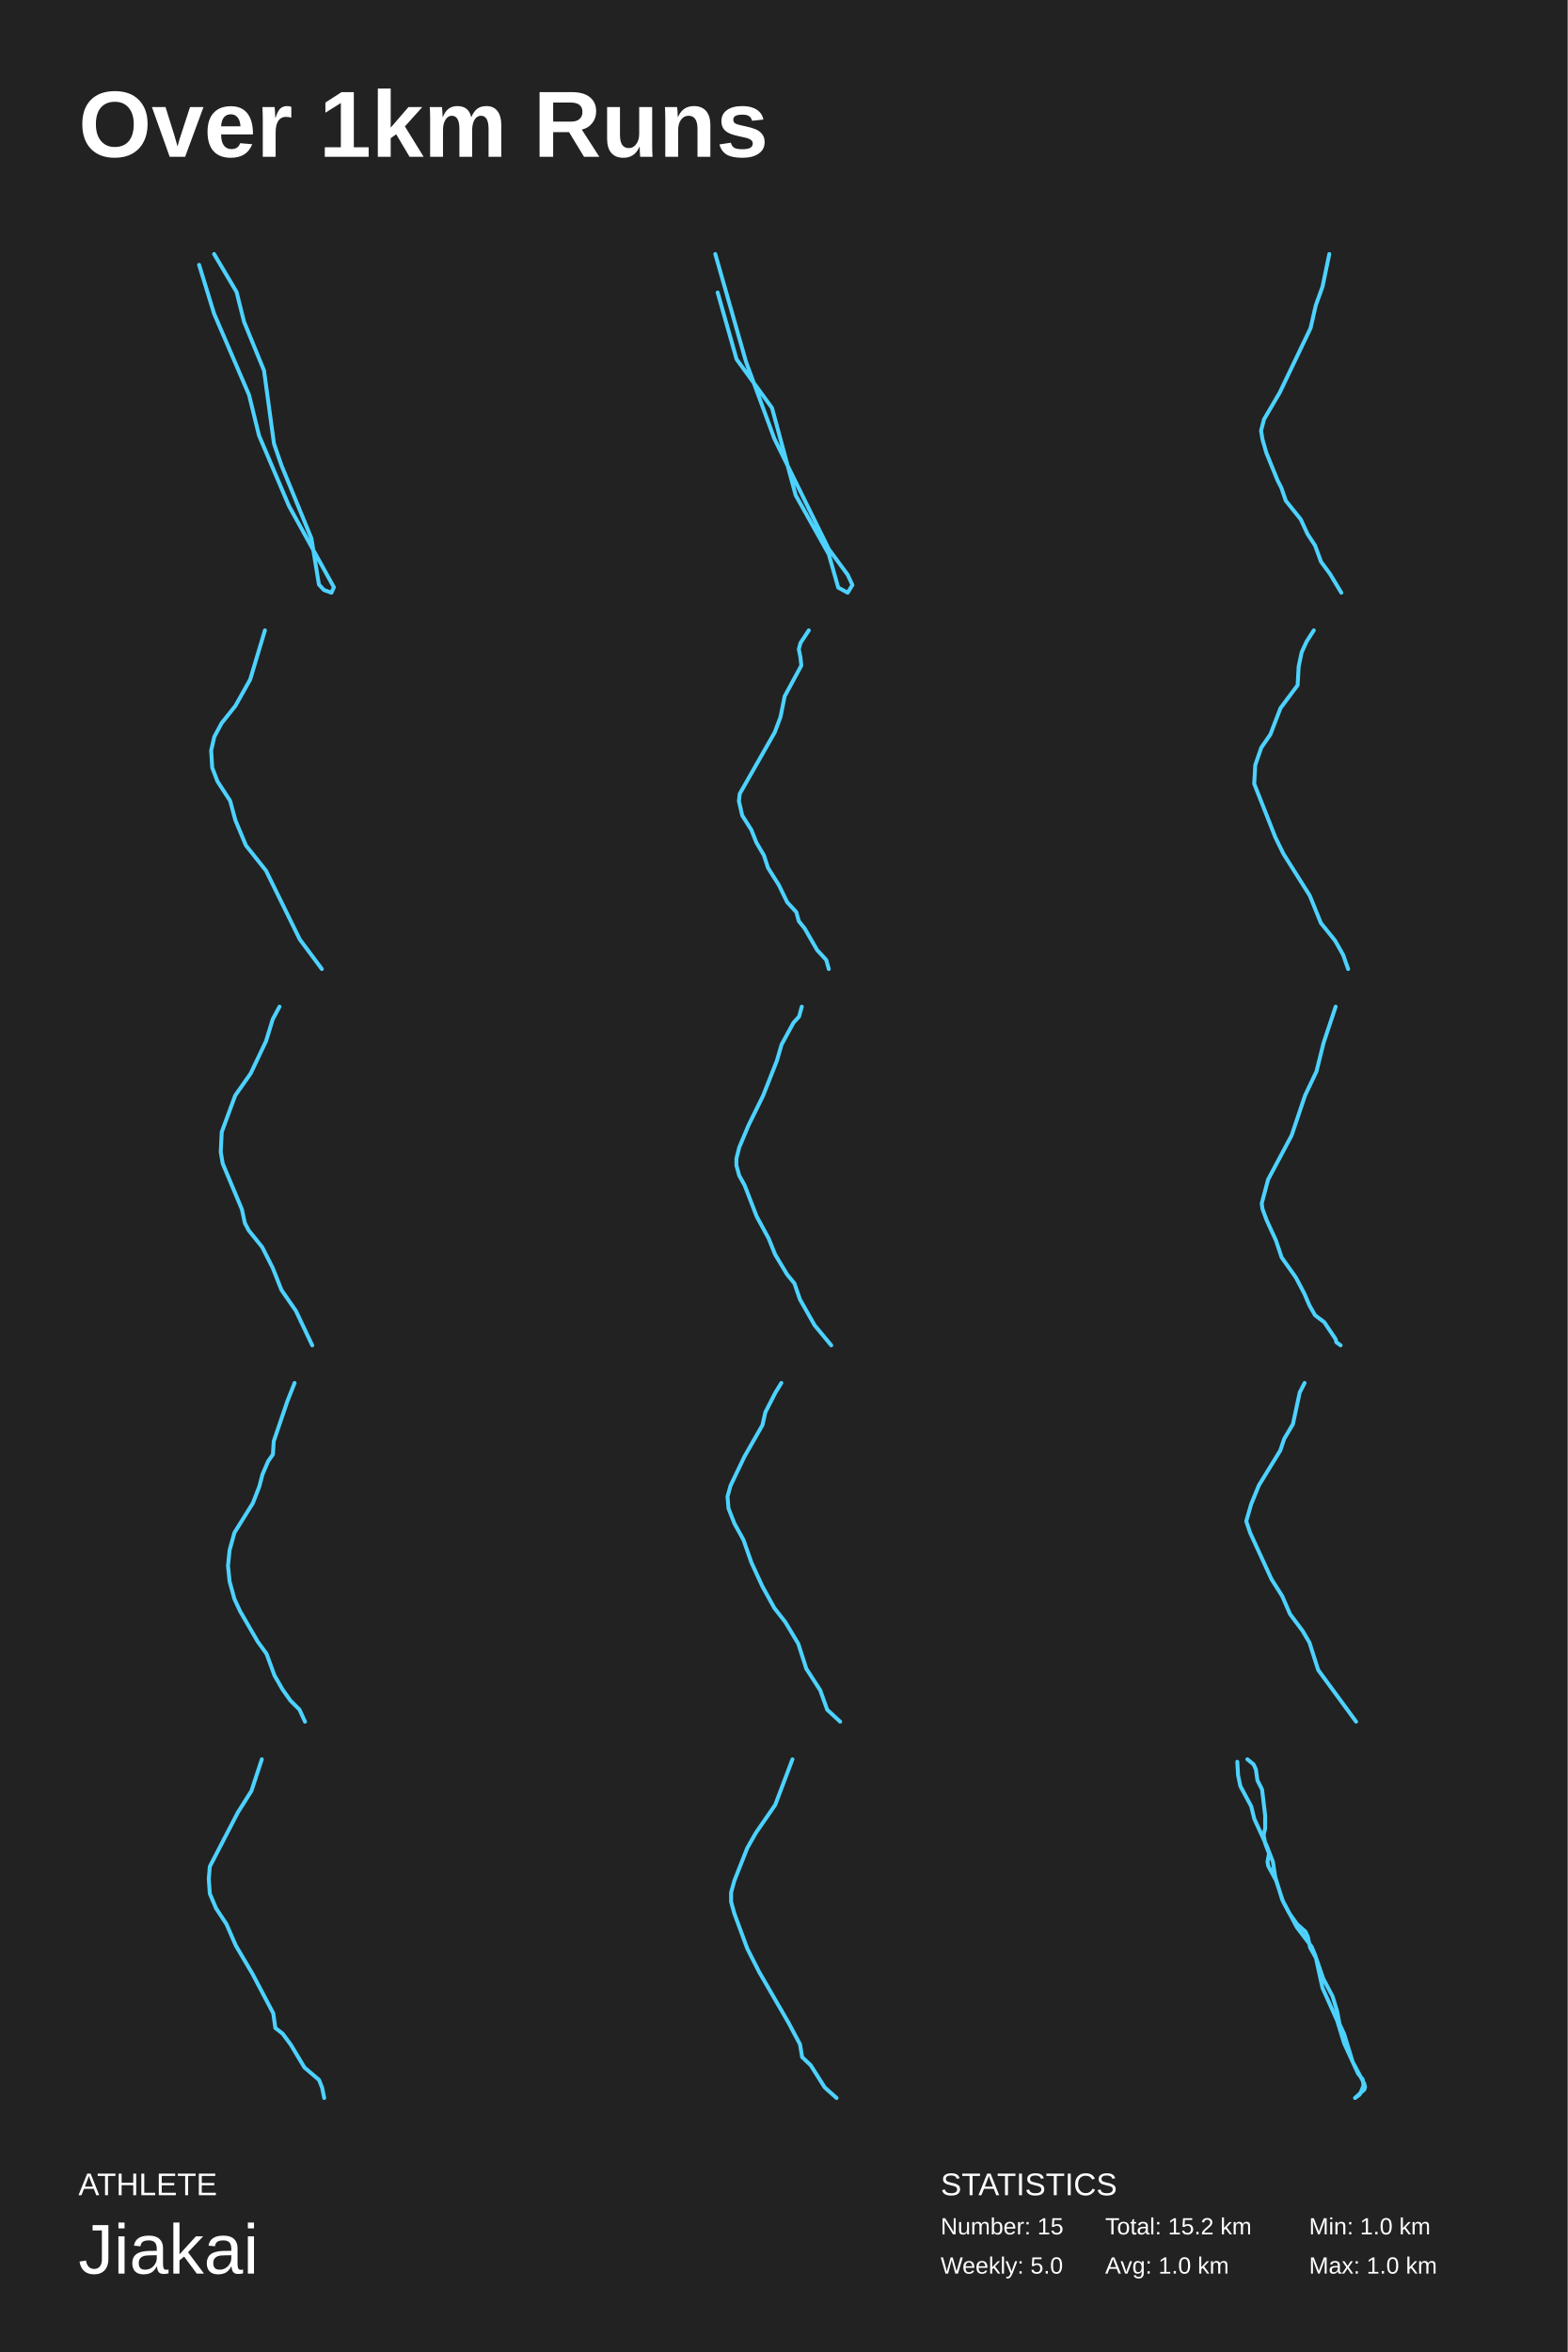
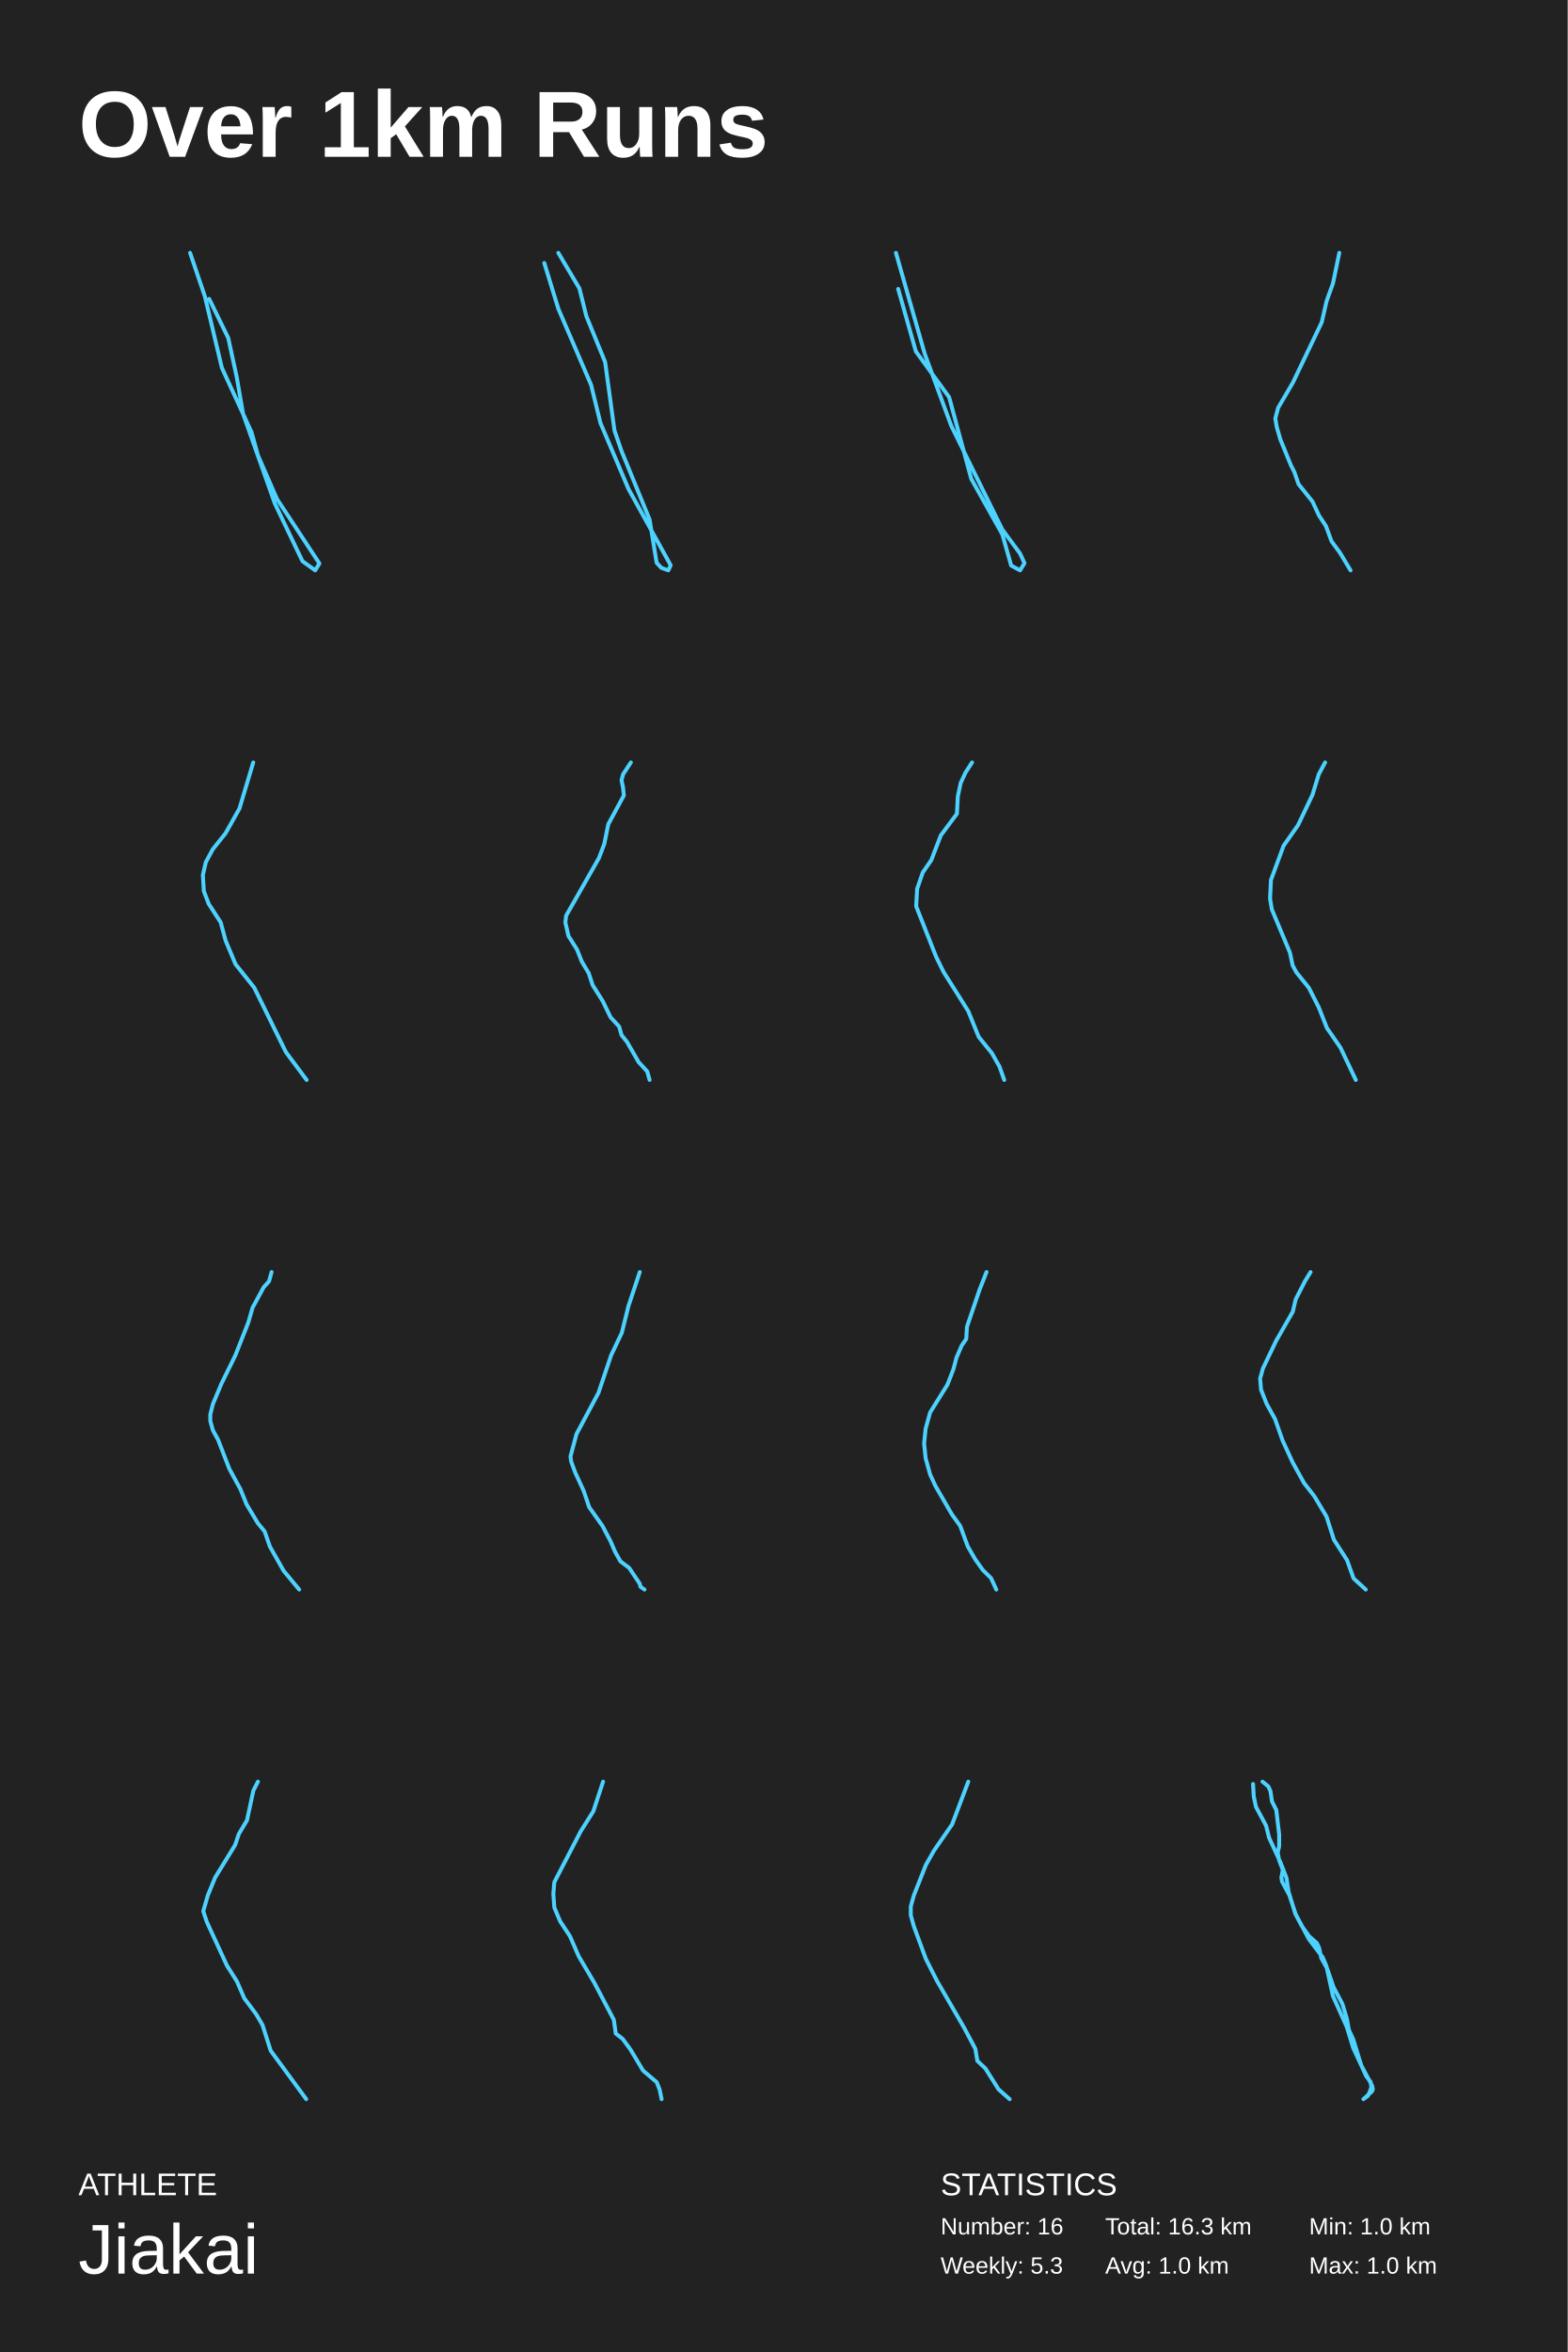
<svg xmlns="http://www.w3.org/2000/svg" baseProfile="full" height="300mm" version="1.1" viewBox="0,0,200,300" width="200mm">
  <defs />
  <rect fill="#222222" height="300" width="200" x="0" y="0" />
  <text fill="#FFFFFF" style="font-size:12px; font-family:Arial; font-weight:bold;" x="10" y="20">Over 1km Runs</text>
  <text fill="#FFFFFF" style="font-size:4px; font-family:Arial" x="10" y="280">ATHLETE</text>
  <text fill="#FFFFFF" style="font-size:9px; font-family:Arial" x="10" y="290">Jiakai</text>
  <text fill="#FFFFFF" style="font-size:4px; font-family:Arial" x="120" y="280">STATISTICS</text>
-   <text fill="#FFFFFF" style="font-size:3px; font-family:Arial" x="120" y="285">Number: 15</text>
-   <text fill="#FFFFFF" style="font-size:3px; font-family:Arial" x="120" y="290">Weekly: 5.0</text>
-   <text fill="#FFFFFF" style="font-size:3px; font-family:Arial" x="141" y="285">Total: 15.2 km</text>
+   <text fill="#FFFFFF" style="font-size:3px; font-family:Arial" x="120" y="285">Number: 16</text>
+   <text fill="#FFFFFF" style="font-size:3px; font-family:Arial" x="120" y="290">Weekly: 5.3</text>
+   <text fill="#FFFFFF" style="font-size:3px; font-family:Arial" x="141" y="285">Total: 16.3 km</text>
  <text fill="#FFFFFF" style="font-size:3px; font-family:Arial" x="141" y="290">Avg: 1.0 km</text>
  <text fill="#FFFFFF" style="font-size:3px; font-family:Arial" x="167" y="285">Min: 1.0 km</text>
  <text fill="#FFFFFF" style="font-size:3px; font-family:Arial" x="167" y="290">Max: 1.0 km</text>
-   <polyline fill="none" points="27.312,32.4 30.178,37.238 31.134,41.04 33.682,47.261 34.955,56.592 35.911,59.357 39.733,68.688 40.688,74.563 41.325,75.254 42.281,75.6 42.599,74.909 36.866,64.541 33.045,55.555 31.771,50.371 27.312,40.003 25.401,33.782" stroke="#4dd2ff" stroke-linecap="round" stroke-linejoin="round" stroke-width="0.5" />
-   <polyline fill="none" points="91.555,37.309 93.968,45.818 98.492,52.036 101.508,63.164 105.731,70.691 106.937,74.945 108.143,75.6 108.747,74.618 108.143,73.309 105.731,70.036 98.794,55.964 95.174,46.146 91.253,32.4" stroke="#4dd2ff" stroke-linecap="round" stroke-linejoin="round" stroke-width="0.5" />
-   <polyline fill="none" points="169.589,32.4 168.727,36.554 167.866,38.942 167.196,41.85 163.273,50.054 161.263,53.481 160.88,54.935 161.071,56.077 161.55,57.739 162.985,61.269 163.464,62.204 164.038,63.866 165.952,66.254 166.813,68.123 167.77,69.577 168.536,71.654 169.684,73.212 171.12,75.6" stroke="#4dd2ff" stroke-linecap="round" stroke-linejoin="round" stroke-width="0.5" />
-   <polyline fill="none" points="33.798,80.4 31.915,86.676 30.032,90.033 28.284,92.222 27.342,93.973 26.939,95.724 27.073,97.914 27.746,99.665 29.36,102.146 30.032,104.627 31.377,107.838 33.933,111.049 38.237,119.805 41.061,123.6" stroke="#4dd2ff" stroke-linecap="round" stroke-linejoin="round" stroke-width="0.5" />
-   <polyline fill="none" points="103.185,80.4 102.123,82.013 101.911,82.819 102.123,83.856 102.229,84.893 100.106,88.81 99.575,91.459 98.832,93.418 94.373,101.251 94.267,102.173 94.692,104.016 95.86,105.859 96.497,107.472 97.452,109.085 97.983,110.698 99.363,112.887 100.425,115.075 101.592,116.342 101.911,117.494 102.654,118.416 104.247,121.181 105.414,122.448 105.733,123.6" stroke="#4dd2ff" stroke-linecap="round" stroke-linejoin="round" stroke-width="0.5" />
-   <polyline fill="none" points="167.61,80.4 166.709,81.798 166.064,83.196 165.678,85.014 165.549,87.39 163.359,90.326 162.07,93.682 160.911,95.359 160.138,97.596 160.009,99.973 162.715,106.823 163.745,108.92 167.095,114.233 168.512,117.728 170.316,119.965 171.347,121.783 171.991,123.6" stroke="#4dd2ff" stroke-linecap="round" stroke-linejoin="round" stroke-width="0.5" />
-   <polyline fill="none" points="35.659,128.4 34.799,130 33.939,132.8 31.973,136.933 30.007,139.733 28.286,144.4 28.163,146.933 28.409,148.4 30.867,154.267 31.235,156 31.727,156.933 33.447,159.067 34.799,161.733 35.905,164.533 37.748,167.2 39.837,171.6" stroke="#4dd2ff" stroke-linecap="round" stroke-linejoin="round" stroke-width="0.5" />
-   <polyline fill="none" points="102.29,128.4 101.938,129.674 101.233,130.439 99.706,133.243 99.119,135.281 97.358,139.742 95.479,143.565 94.304,146.368 93.952,147.77 93.952,148.662 94.304,149.936 95.009,151.211 96.536,155.161 98.062,157.965 98.884,160.004 100.411,162.552 101.351,163.699 102.055,165.738 103.934,169.051 106.048,171.6" stroke="#4dd2ff" stroke-linecap="round" stroke-linejoin="round" stroke-width="0.5" />
-   <polyline fill="none" points="170.398,128.4 168.857,133.025 167.95,136.666 166.499,139.717 164.776,144.834 161.783,150.443 160.967,153.494 161.058,154.182 161.602,155.658 162.781,158.217 163.506,160.382 165.32,162.94 166.408,165.007 167.043,166.483 167.768,167.762 168.947,168.648 170.398,170.813 170.489,171.206 171.033,171.6" stroke="#4dd2ff" stroke-linecap="round" stroke-linejoin="round" stroke-width="0.5" />
-   <polyline fill="none" points="37.582,176.4 36.661,178.732 34.921,183.841 34.819,185.507 34.205,186.395 33.488,188.061 33.079,189.616 32.26,191.726 29.906,195.501 29.292,197.723 29.088,199.721 29.292,201.72 29.906,203.942 30.623,205.496 32.874,209.383 34.0,210.938 35.023,213.714 36.047,215.491 37.07,216.935 38.196,218.045 38.912,219.6" stroke="#4dd2ff" stroke-linecap="round" stroke-linejoin="round" stroke-width="0.5" />
-   <polyline fill="none" points="99.682,176.4 98.919,177.642 97.647,180.127 97.265,181.783 94.976,185.785 93.195,189.512 92.814,190.892 92.941,192.41 93.704,194.343 94.849,196.413 95.866,199.311 97.265,202.348 98.792,205.108 100.191,206.902 101.844,209.663 102.862,212.837 104.643,215.597 105.533,218.082 107.186,219.6" stroke="#4dd2ff" stroke-linecap="round" stroke-linejoin="round" stroke-width="0.5" />
-   <polyline fill="none" points="166.434,176.4 165.814,177.611 164.946,181.649 163.83,183.533 163.333,185.013 160.605,189.454 159.613,191.877 158.993,194.03 159.489,195.51 162.217,201.432 163.582,203.585 164.574,205.873 166.186,208.026 167.054,209.507 168.17,213.006 173.007,219.6" stroke="#4dd2ff" stroke-linecap="round" stroke-linejoin="round" stroke-width="0.5" />
-   <polyline fill="none" points="33.403,224.4 32.076,228.432 30.351,231.168 26.768,238.08 26.635,239.664 26.768,241.536 27.564,243.408 28.891,245.424 30.085,248.16 32.208,251.76 34.863,256.8 35.128,258.672 36.057,259.392 37.119,260.832 38.844,263.712 40.702,265.296 41.1,266.304 41.365,267.6" stroke="#4dd2ff" stroke-linecap="round" stroke-linejoin="round" stroke-width="0.5" />
-   <polyline fill="none" points="101.098,224.4 98.902,230.21 96.431,233.785 95.332,235.721 93.685,239.893 93.273,241.382 93.273,242.574 93.685,244.064 95.332,248.533 96.843,251.512 100.549,257.917 102.059,260.748 102.334,262.386 103.432,263.429 105.217,266.259 106.727,267.6" stroke="#4dd2ff" stroke-linecap="round" stroke-linejoin="round" stroke-width="0.5" />
-   <polyline fill="none" points="159.134,224.4 159.925,225.043 160.221,225.686 160.418,227.08 161.011,228.259 161.406,231.582 161.406,233.19 161.209,234.048 161.406,235.12 161.9,236.406 161.703,237.478 161.801,238.014 162.789,239.836 163.678,242.516 164.469,244.017 165.457,245.411 166.543,246.375 166.84,247.019 167.136,248.412 167.926,249.806 168.815,252.378 170.001,254.629 170.594,256.559 170.89,258.167 171.483,259.453 172.569,262.991 174.051,265.778 174.15,266.206 174.051,266.528 172.866,267.6 173.459,267.171 173.755,266.528 173.952,265.992 173.854,265.242 173.261,264.491 171.483,260.632 170.594,257.738 168.717,253.557 167.828,249.484 167.334,248.305 165.457,245.839 163.58,242.302 162.691,239.408 162.394,237.478 161.604,235.441 160.023,232.011 159.628,230.403 158.245,227.83 157.949,226.437 157.85,224.722" stroke="#4dd2ff" stroke-linecap="round" stroke-linejoin="round" stroke-width="0.5" />
+   <polyline fill="none" points="26.685,38.12 29.119,43.109 30.201,48.098 31.012,52.794 35.069,64.239 38.585,71.576 40.208,72.75 40.749,71.87 35.34,63.652 32.906,58.076 32.094,55.141 28.308,46.924 26.144,37.826 24.251,32.25" stroke="#4dd2ff" stroke-linecap="round" stroke-linejoin="round" stroke-width="0.5" />
+   <polyline fill="none" points="71.23,32.25 73.917,36.786 74.813,40.35 77.201,46.182 78.396,54.93 79.292,57.522 82.875,66.27 83.77,71.778 84.368,72.426 85.263,72.75 85.562,72.102 80.187,62.382 76.604,53.958 75.41,49.098 71.23,39.378 69.438,33.546" stroke="#4dd2ff" stroke-linecap="round" stroke-linejoin="round" stroke-width="0.5" />
+   <polyline fill="none" points="114.583,36.852 116.845,44.83 121.086,50.659 123.914,61.091 127.872,68.148 129.003,72.136 130.134,72.75 130.7,71.83 130.134,70.602 127.872,67.534 121.369,54.341 117.976,45.136 114.3,32.25" stroke="#4dd2ff" stroke-linecap="round" stroke-linejoin="round" stroke-width="0.5" />
+   <polyline fill="none" points="170.864,32.25 170.057,36.144 169.25,38.383 168.621,41.109 164.943,48.801 163.059,52.013 162.7,53.376 162.879,54.447 163.328,56.005 164.674,59.315 165.122,60.191 165.661,61.749 167.455,63.988 168.263,65.74 169.16,67.103 169.878,69.051 170.954,70.511 172.3,72.75" stroke="#4dd2ff" stroke-linecap="round" stroke-linejoin="round" stroke-width="0.5" />
+   <polyline fill="none" points="32.311,97.25 30.546,103.134 28.78,106.28 27.141,108.333 26.258,109.975 25.88,111.617 26.006,113.669 26.637,115.311 28.15,117.637 28.78,119.963 30.041,122.973 32.437,125.983 36.472,134.193 39.12,137.75" stroke="#4dd2ff" stroke-linecap="round" stroke-linejoin="round" stroke-width="0.5" />
+   <polyline fill="none" points="80.486,97.25 79.491,98.762 79.292,99.518 79.491,100.49 79.59,101.462 77.6,105.134 77.102,107.618 76.405,109.454 72.225,116.798 72.125,117.662 72.524,119.39 73.618,121.118 74.216,122.63 75.111,124.142 75.609,125.654 76.903,127.706 77.898,129.758 78.993,130.946 79.292,132.026 79.988,132.89 81.481,135.482 82.576,136.67 82.875,137.75" stroke="#4dd2ff" stroke-linecap="round" stroke-linejoin="round" stroke-width="0.5" />
+   <polyline fill="none" points="124.01,97.25 123.164,98.561 122.56,99.871 122.198,101.575 122.077,103.803 120.024,106.556 118.816,109.702 117.729,111.274 117.004,113.371 116.883,115.6 119.42,122.022 120.386,123.988 123.527,128.969 124.855,132.245 126.546,134.342 127.513,136.046 128.117,137.75" stroke="#4dd2ff" stroke-linecap="round" stroke-linejoin="round" stroke-width="0.5" />
+   <polyline fill="none" points="169.055,97.25 168.249,98.75 167.442,101.375 165.599,105.25 163.756,107.875 162.143,112.25 162.028,114.625 162.259,116 164.563,121.5 164.908,123.125 165.369,124 166.982,126 168.249,128.5 169.286,131.125 171.013,133.625 172.972,137.75" stroke="#4dd2ff" stroke-linecap="round" stroke-linejoin="round" stroke-width="0.5" />
+   <polyline fill="none" points="34.647,162.25 34.317,163.445 33.656,164.162 32.225,166.79 31.674,168.701 30.023,172.883 28.261,176.467 27.16,179.095 26.83,180.409 26.83,181.246 27.16,182.44 27.821,183.635 29.252,187.339 30.683,189.967 31.454,191.878 32.885,194.268 33.766,195.343 34.427,197.254 36.188,200.361 38.17,202.75" stroke="#4dd2ff" stroke-linecap="round" stroke-linejoin="round" stroke-width="0.5" />
+   <polyline fill="none" points="81.623,162.25 80.178,166.586 79.328,170 77.968,172.859 76.352,177.657 73.547,182.915 72.781,185.775 72.866,186.421 73.377,187.805 74.482,190.203 75.162,192.233 76.862,194.632 77.883,196.569 78.478,197.953 79.158,199.152 80.263,199.982 81.623,202.012 81.708,202.381 82.219,202.75" stroke="#4dd2ff" stroke-linecap="round" stroke-linejoin="round" stroke-width="0.5" />
+   <polyline fill="none" points="125.858,162.25 124.995,164.436 123.364,169.226 123.268,170.787 122.692,171.62 122.02,173.182 121.636,174.64 120.869,176.618 118.662,180.158 118.086,182.24 117.895,184.114 118.086,185.988 118.662,188.07 119.334,189.528 121.445,193.172 122.5,194.629 123.459,197.232 124.419,198.898 125.378,200.251 126.434,201.292 127.105,202.75" stroke="#4dd2ff" stroke-linecap="round" stroke-linejoin="round" stroke-width="0.5" />
+   <polyline fill="none" points="167.202,162.25 166.486,163.415 165.294,165.744 164.936,167.296 162.79,171.049 161.12,174.542 160.763,175.836 160.882,177.26 161.597,179.071 162.671,181.012 163.625,183.729 164.936,186.576 166.367,189.164 167.679,190.846 169.229,193.434 170.183,196.41 171.852,198.998 172.687,201.327 174.237,202.75" stroke="#4dd2ff" stroke-linecap="round" stroke-linejoin="round" stroke-width="0.5" />
+   <polyline fill="none" points="32.907,227.25 32.326,228.386 31.512,232.171 30.465,233.937 30,235.325 27.442,239.488 26.512,241.759 25.931,243.778 26.396,245.166 28.954,250.717 30.233,252.736 31.163,254.881 32.674,256.9 33.488,258.287 34.535,261.568 39.069,267.75" stroke="#4dd2ff" stroke-linecap="round" stroke-linejoin="round" stroke-width="0.5" />
+   <polyline fill="none" points="76.94,227.25 75.696,231.03 74.079,233.595 70.72,240.075 70.595,241.56 70.72,243.315 71.466,245.07 72.71,246.96 73.83,249.525 75.82,252.9 78.309,257.625 78.557,259.38 79.428,260.055 80.424,261.405 82.041,264.105 83.783,265.59 84.156,266.535 84.405,267.75" stroke="#4dd2ff" stroke-linecap="round" stroke-linejoin="round" stroke-width="0.5" />
+   <polyline fill="none" points="123.53,227.25 121.47,232.697 119.154,236.048 118.124,237.864 116.58,241.774 116.194,243.171 116.194,244.288 116.58,245.685 118.124,249.874 119.54,252.667 123.015,258.672 124.431,261.326 124.688,262.862 125.718,263.84 127.391,266.493 128.806,267.75" stroke="#4dd2ff" stroke-linecap="round" stroke-linejoin="round" stroke-width="0.5" />
+   <polyline fill="none" points="161.063,227.25 161.804,227.853 162.082,228.456 162.267,229.762 162.823,230.868 163.193,233.983 163.193,235.491 163.008,236.295 163.193,237.3 163.657,238.506 163.471,239.511 163.564,240.013 164.49,241.722 165.324,244.234 166.064,245.641 166.991,246.947 168.009,247.852 168.287,248.455 168.565,249.761 169.306,251.068 170.14,253.48 171.251,255.59 171.807,257.399 172.084,258.906 172.64,260.112 173.659,263.429 175.048,266.042 175.141,266.444 175.048,266.745 173.937,267.75 174.492,267.348 174.77,266.745 174.955,266.243 174.863,265.539 174.307,264.836 172.64,261.218 171.807,258.504 170.047,254.585 169.213,250.766 168.75,249.661 166.991,247.349 165.231,244.033 164.397,241.32 164.12,239.511 163.379,237.601 161.897,234.385 161.526,232.878 160.23,230.466 159.952,229.159 159.859,227.551" stroke="#4dd2ff" stroke-linecap="round" stroke-linejoin="round" stroke-width="0.5" />
</svg>
